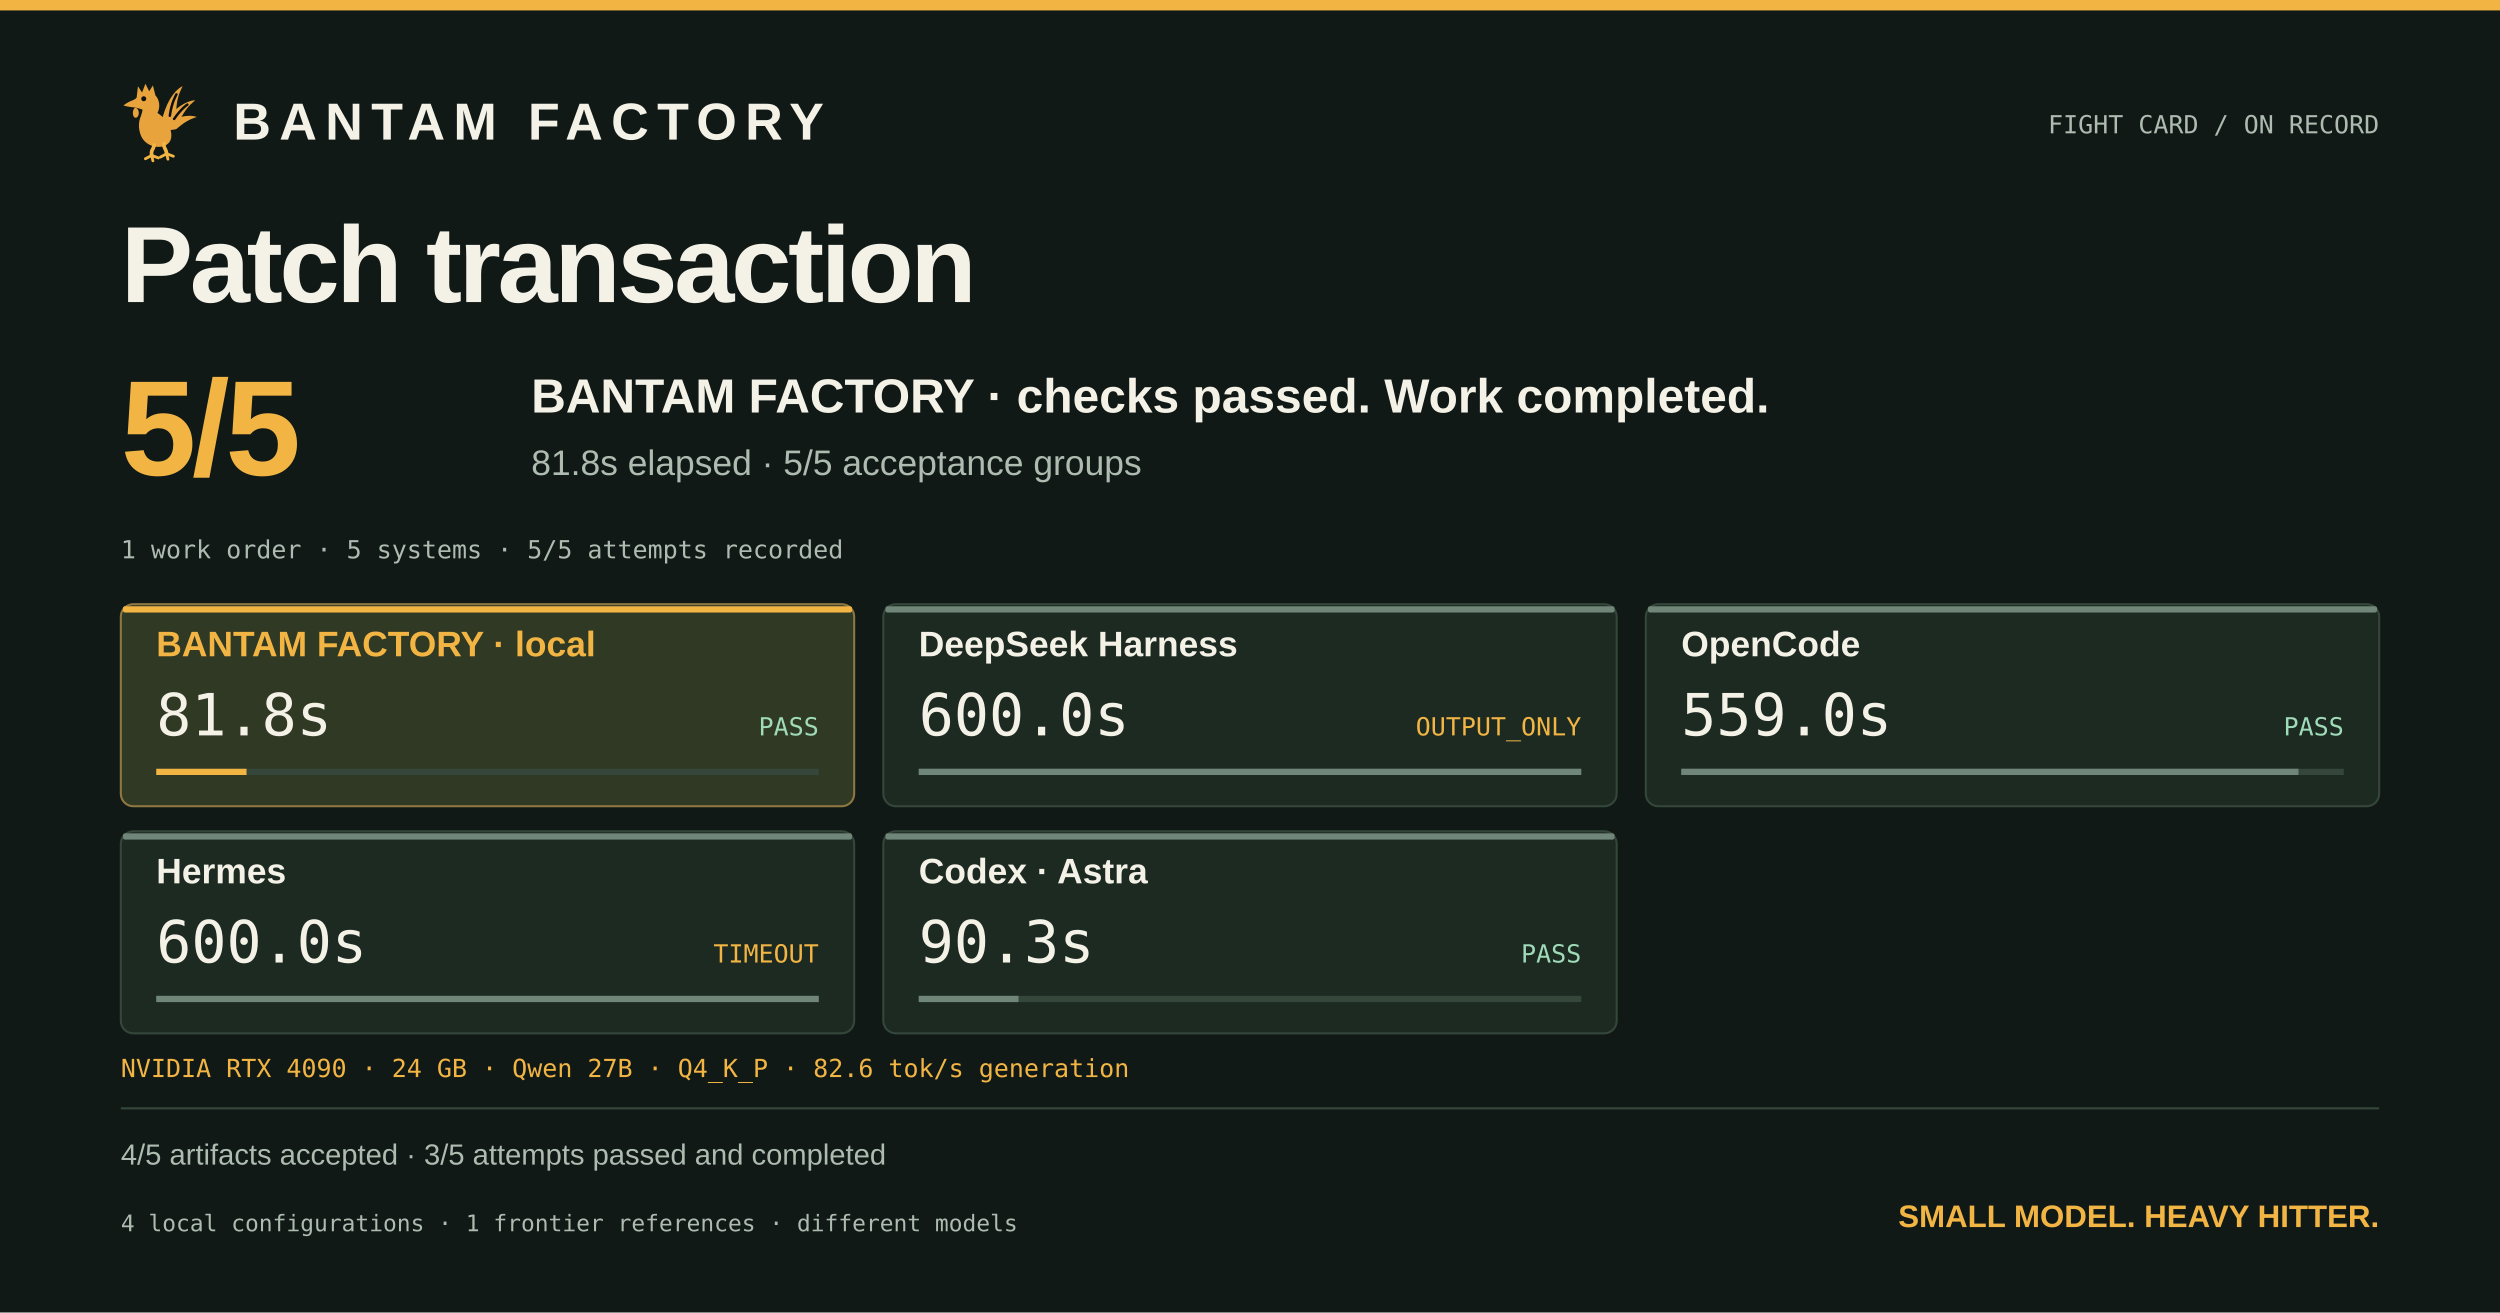
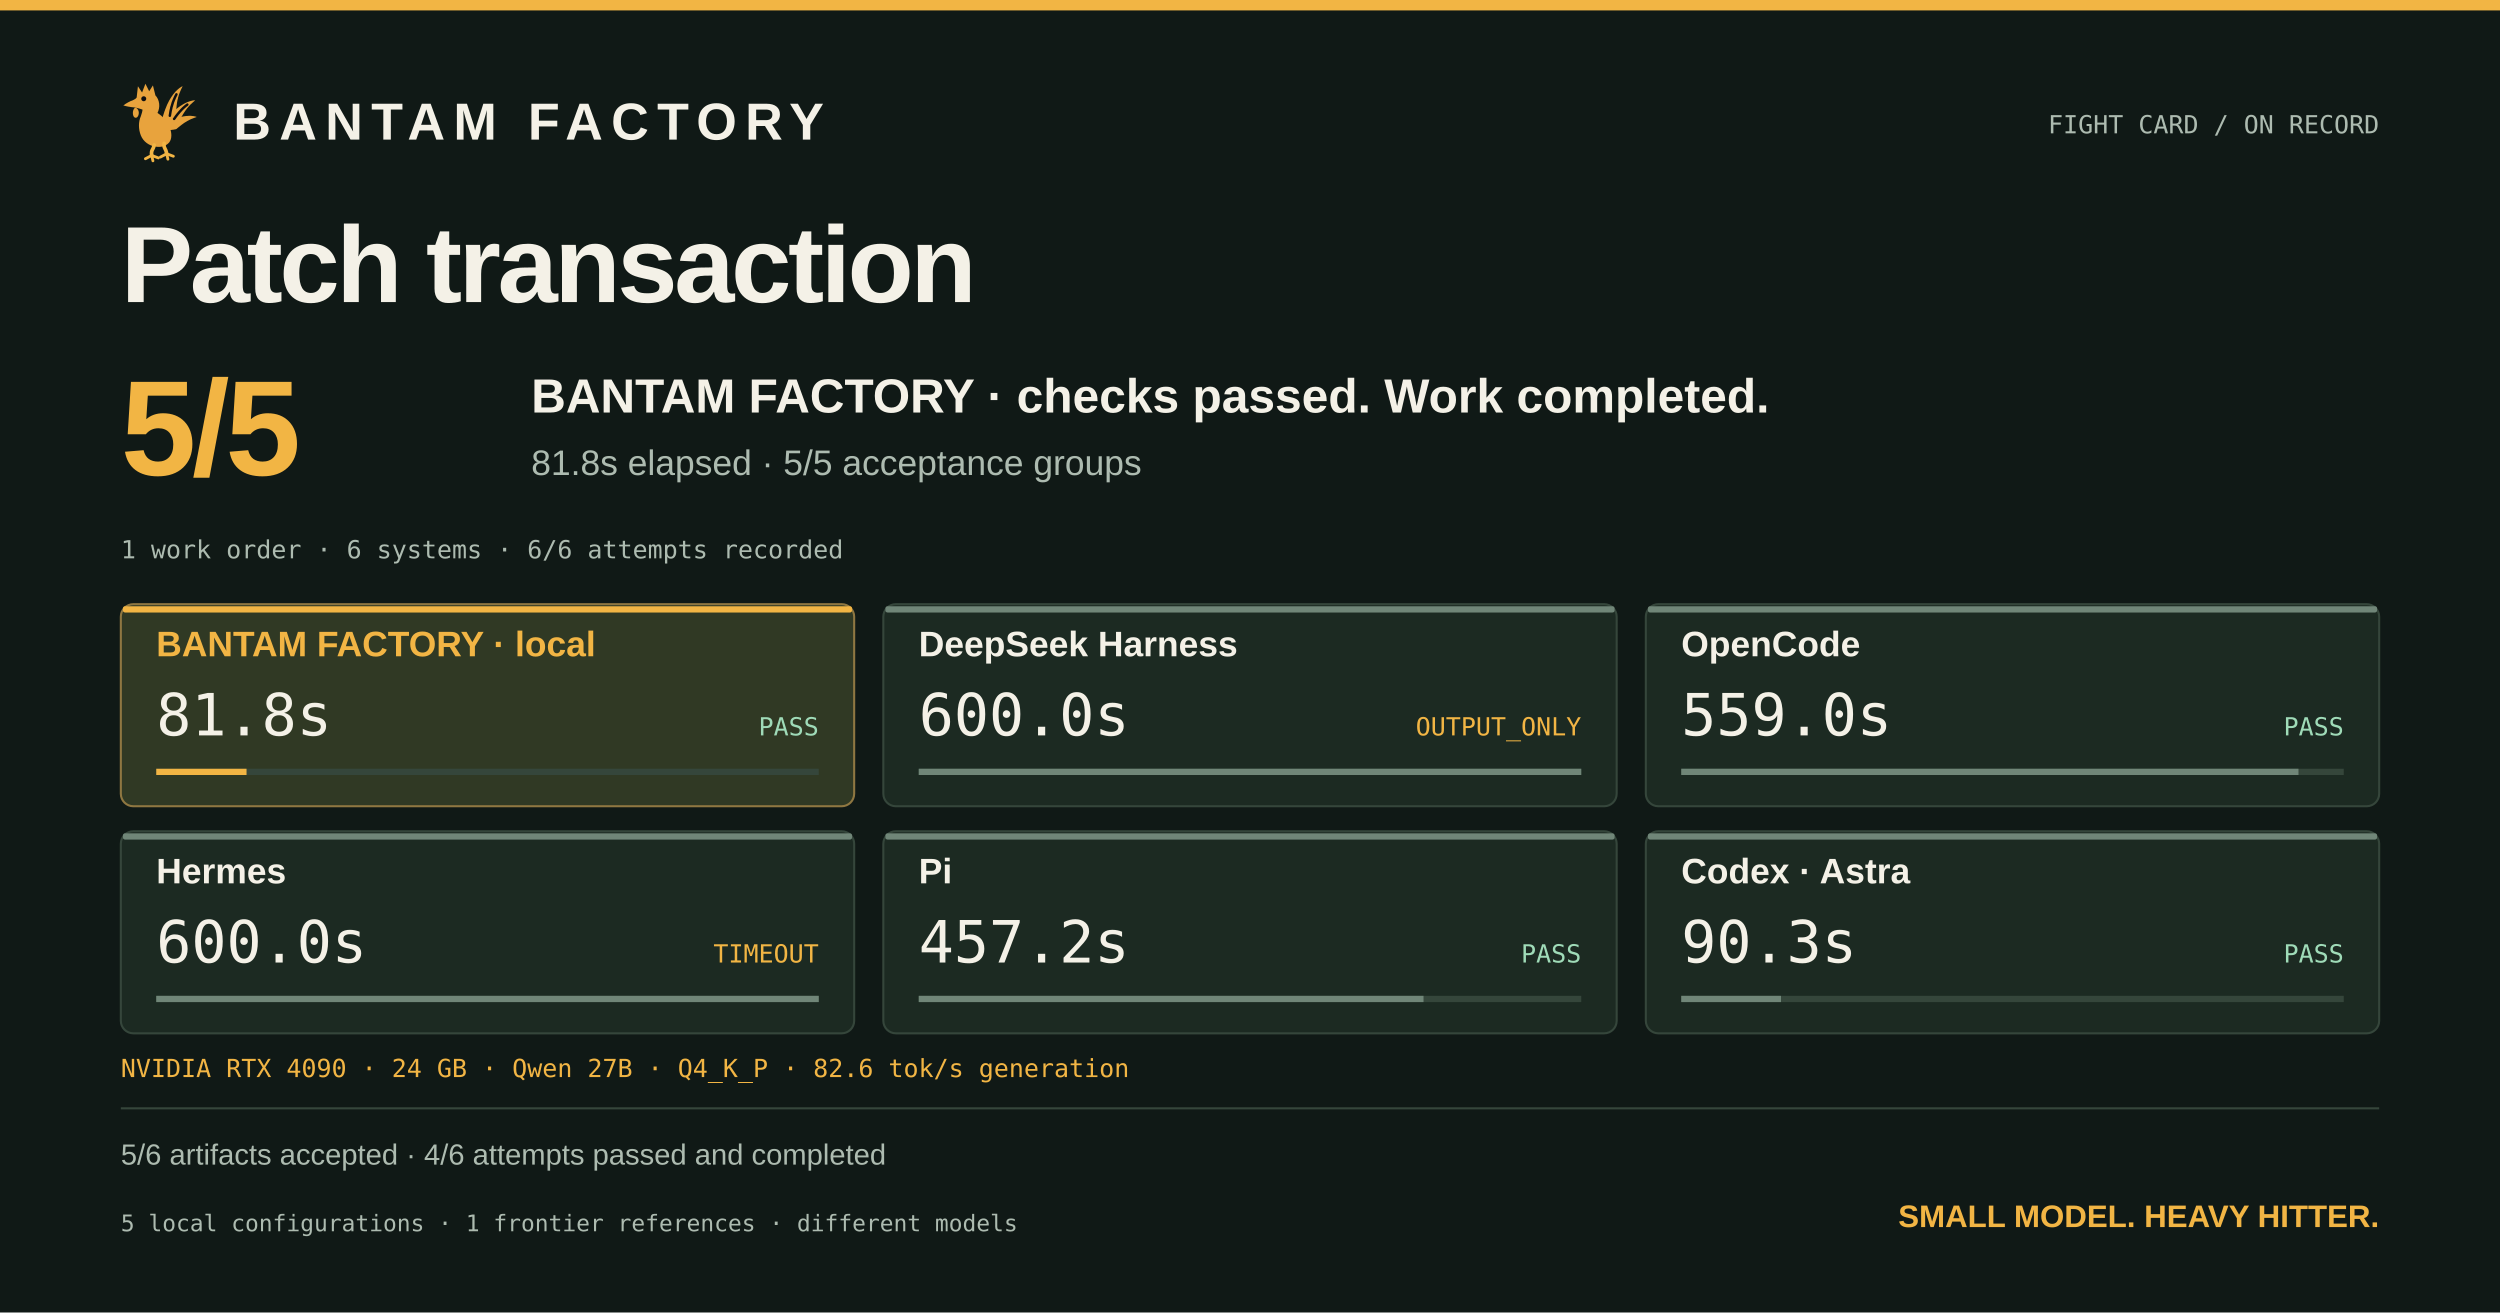
<svg xmlns="http://www.w3.org/2000/svg" width="1200" height="630" viewBox="0 0 1200 630" role="img" aria-label="Patch transaction · BANTAM FACTORY recorded comparison">
  <g font-family="Arial,Helvetica,sans-serif">
    <rect width="1200" height="630" fill="#101916" />
    <rect width="1200" height="5" fill="#f2b544" />
    <svg x="58" y="35" width="40" height="48" viewBox="0 0 100 100" color="#f2b544">
      <g fill="#e8a33d">
        <path d="M61.0 56.4L61.7 55.3L62.4 54.1L63.1 53.0L63.7 51.8L64.3 50.7L64.9 49.5L65.5 48.4L66.1 47.3L66.5 46.1L66.5 45.0L66.4 43.8L66.4 42.6L66.4 41.4L66.4 40.2L66.4 39.1L66.4 37.9L66.5 36.7L66.5 35.6L66.5 34.4L66.6 33.3L66.7 32.1L66.8 31.0L66.9 29.8L67.0 28.7L67.2 27.5L67.3 26.4L67.5 25.2L67.7 24.1L67.9 22.9L68.2 21.8L68.5 20.7L68.7 19.5L69.1 18.4L69.4 17.3L69.8 16.1L70.1 15.0L70.6 13.9L71.0 12.8L71.5 11.7L72.0 10.5L72.5 9.4L73.0 8.3L73.6 7.2L74.1 5.9L74.1 5.9L72.9 6.5L71.8 7.2L70.7 7.9L69.7 8.7L68.7 9.5L67.7 10.4L66.8 11.3L65.8 12.2L65.0 13.2L64.1 14.2L63.3 15.2L62.4 16.3L61.7 17.4L60.9 18.5L60.2 19.6L59.5 20.7L58.8 21.9L58.1 23.0L57.5 24.2L56.9 25.4L56.3 26.6L55.7 27.8L55.2 29.0L54.7 30.2L54.2 31.5L53.7 32.7L53.2 33.9L52.8 35.2L52.3 36.4L51.9 37.7L51.5 38.9L51.1 40.2L50.7 41.4L50.4 42.7L50.0 43.9L50.1 45.2L50.4 46.5L50.6 47.8L51.0 49.1L51.3 50.4L51.7 51.7L52.1 53.0L52.6 54.3L53.0 55.6Z" />
        <path d="M60.1 57.9L61.1 57.3L62.1 56.7L63.1 56.0L64.0 55.4L64.9 54.7L65.9 54.1L66.8 53.4L67.6 52.8L68.4 52.0L68.8 51.1L69.2 50.1L69.7 49.2L70.1 48.3L70.5 47.4L71.0 46.4L71.4 45.5L71.9 44.6L72.4 43.7L72.8 42.8L73.3 41.9L73.8 41.1L74.3 40.2L74.8 39.3L75.4 38.5L75.9 37.6L76.5 36.8L77.0 35.9L77.6 35.1L78.2 34.3L78.8 33.5L79.4 32.6L80.1 31.9L80.7 31.1L81.4 30.3L82.1 29.5L82.8 28.8L83.5 28.0L84.3 27.3L85.1 26.6L85.8 25.9L86.7 25.1L87.5 24.4L88.3 23.7L89.2 22.9L89.2 22.9L88.0 22.9L86.9 23.0L85.8 23.2L84.7 23.5L83.6 23.8L82.5 24.1L81.4 24.5L80.3 24.9L79.3 25.3L78.2 25.8L77.2 26.3L76.2 26.8L75.1 27.4L74.1 28.0L73.2 28.6L72.2 29.2L71.2 29.8L70.3 30.5L69.3 31.2L68.4 31.9L67.5 32.6L66.6 33.3L65.7 34.1L64.8 34.8L64.0 35.6L63.1 36.4L62.3 37.2L61.4 38.0L60.6 38.8L59.8 39.6L59.0 40.4L58.2 41.2L57.4 42.1L56.7 42.9L55.9 43.7L55.5 44.8L55.2 45.9L55.0 47.1L54.7 48.2L54.5 49.4L54.3 50.5L54.2 51.7L54.1 52.9L53.9 54.1Z" />
        <path d="M58.6 58.5L59.5 58.5L60.5 58.4L61.4 58.3L62.3 58.2L63.2 58.1L64.1 57.9L65.0 57.8L65.8 57.6L66.6 57.4L67.2 56.9L67.9 56.3L68.5 55.8L69.1 55.3L69.7 54.8L70.4 54.3L71.0 53.8L71.6 53.3L72.3 52.8L72.9 52.3L73.5 51.8L74.2 51.4L74.8 50.9L75.5 50.4L76.1 50.0L76.8 49.5L77.5 49.1L78.2 48.7L78.9 48.3L79.5 47.9L80.2 47.5L81.0 47.1L81.7 46.7L82.4 46.3L83.1 46.0L83.9 45.6L84.6 45.3L85.4 45.0L86.2 44.7L86.9 44.4L87.7 44.1L88.5 43.8L89.3 43.5L90.2 43.2L91.0 42.9L91.0 42.9L90.2 42.5L89.3 42.3L88.4 42.1L87.6 41.9L86.7 41.8L85.8 41.7L84.9 41.6L84.0 41.5L83.1 41.5L82.2 41.5L81.3 41.5L80.4 41.6L79.5 41.6L78.6 41.7L77.7 41.8L76.8 41.9L75.9 42.1L75.0 42.2L74.1 42.4L73.2 42.6L72.3 42.8L71.4 43.0L70.5 43.2L69.6 43.5L68.8 43.7L67.9 44.0L67.0 44.2L66.2 44.5L65.3 44.8L64.5 45.1L63.6 45.4L62.8 45.7L61.9 46.0L61.1 46.3L60.3 46.7L59.6 47.3L59.0 48.0L58.5 48.7L57.9 49.5L57.4 50.2L56.9 51.0L56.4 51.8L55.9 52.6L55.4 53.5Z" />
        <path d="M58.8 41.4L59.0 40.2L59.2 39.0L59.4 37.7L59.6 36.5L59.8 35.3L60.1 34.1L60.4 32.9L60.6 31.7L60.9 30.6L61.3 29.4L61.6 28.2L62.0 27.0L62.3 25.9L62.7 24.7L63.2 23.5L63.6 22.4L64.1 21.3L64.6 20.1L65.1 19.0L65.6 17.9L66.2 16.8L66.7 15.7" stroke="#0d0f12" stroke-width="3.0" fill="none" stroke-linecap="round" />
        <path d="M63.9 45.2L64.6 44.4L65.2 43.5L65.8 42.6L66.4 41.8L67.1 40.9L67.7 40.1L68.4 39.2L69.1 38.4L69.8 37.6L70.4 36.8L71.2 36.0L71.9 35.2L72.6 34.4L73.4 33.6L74.1 32.9L74.9 32.1L75.7 31.4L76.5 30.7L77.3 30.0L78.1 29.3L79.0 28.7L79.8 28.0" stroke="#0d0f12" stroke-width="3.0" fill="none" stroke-linecap="round" />
        <path d="M3 29C7 26 11 24 15 22.5C16.5 21.8 18 21 19 19.5L20.5 6L25.5 13.5L29.5 3L34 12L38.5 5L41.5 17C44 19.5 45.5 23 46 27C46.5 31 45.5 35 44 38C50 42 55 47 58 54C61.5 61.5 61.5 69 58 73.5C54 78 48 79.5 42 78.5C34 77.5 27 72.5 24 65C21 57.5 21 48.5 24 42C25 39 26 36 26 34C23 33 20 32 17 31.5C11 31 6 30 3 29Z" />
        <path d="M17.5 31.5C21 33 22.5 37 21 41C19.5 45 15.8 44.6 14.8 40.8C13.8 37 15 32.8 17.5 31.5Z" />
        <path d="M40 76.5C39 82.5 36 82 37 89" stroke="currentColor" stroke-width="4.4" stroke-linecap="round" fill="none" />
        <path d="M29.5 93L37 89L45 92M37 89L38.5 95.5" stroke="currentColor" stroke-width="3.4" stroke-linecap="round" stroke-linejoin="round" fill="none" />
        <path d="M52 74.5C51 80.5 54 80 55 87" stroke="currentColor" stroke-width="4.4" stroke-linecap="round" fill="none" />
        <path d="M47.5 91L55 87L63 90M55 87L56.5 93.5" stroke="currentColor" stroke-width="3.4" stroke-linecap="round" stroke-linejoin="round" fill="none" />
        <circle cx="27.5" cy="21" r="3" fill="#0d0f12" />
      </g>
    </svg>
    <text x="112" y="67" fill="#f4f1e7" font-size="25" font-weight="700" letter-spacing="4">BANTAM FACTORY</text>
    <text x="1142" y="64" text-anchor="end" fill="#adbbb0" font-family="monospace" font-size="12">FIGHT CARD / ON RECORD</text>
    <text x="58" y="145" fill="#f4f1e7" font-size="52" font-weight="700" letter-spacing="-1.6">Patch transaction</text>
    <text x="58" y="228" fill="#f2b544" font-size="65" font-weight="700" letter-spacing="-2">5/5</text>
    <text x="255" y="198" fill="#f4f1e7" font-size="23" font-weight="700">BANTAM FACTORY · checks passed. Work completed.</text>
    <text x="255" y="228" fill="#adbbb0" font-size="17">81.8s elapsed · 5/5 acceptance groups</text>
-     <text x="58" y="268" fill="#adbbb0" font-family="monospace" font-size="12">1 work order · 5 systems · 5/5 attempts recorded</text>
+     <text x="58" y="268" fill="#adbbb0" font-family="monospace" font-size="12">1 work order · 6 systems · 6/6 attempts recorded</text>
    <g>
      <rect x="58" y="290" width="352" height="97" rx="6" fill="#303924" stroke="#8f7741" />
      <rect x="59" y="291" width="350" height="3" rx="1" fill="#f2b544" />
      <text x="75" y="315" fill="#f2b544" font-size="17" font-weight="700">BANTAM FACTORY · local</text>
      <text x="75" y="353" fill="#f4f1e7" font-family="monospace" font-size="28">81.8s</text>
      <text x="393" y="353" text-anchor="end" fill="#9fdbb8" font-family="monospace" font-size="12">PASS</text>
      <rect x="75" y="369" width="318" height="3" fill="#35463b" />
      <rect x="75" y="369" width="43.339" height="3" fill="#f2b544" />
    </g>
    <g>
      <rect x="424" y="290" width="352" height="97" rx="6" fill="#1c2a22" stroke="#35463b" />
      <rect x="425" y="291" width="350" height="3" rx="1" fill="#708678" />
      <text x="441" y="315" fill="#f4f1e7" font-size="17" font-weight="700">DeepSeek Harness</text>
      <text x="441" y="353" fill="#f4f1e7" font-family="monospace" font-size="28">600.0s</text>
      <text x="759" y="353" text-anchor="end" fill="#f2b544" font-family="monospace" font-size="12">OUTPUT_ONLY</text>
      <rect x="441" y="369" width="318" height="3" fill="#35463b" />
      <rect x="441" y="369" width="318" height="3" fill="#708678" />
    </g>
    <g>
      <rect x="790" y="290" width="352" height="97" rx="6" fill="#1c2a22" stroke="#35463b" />
      <rect x="791" y="291" width="350" height="3" rx="1" fill="#708678" />
      <text x="807" y="315" fill="#f4f1e7" font-size="17" font-weight="700">OpenCode</text>
      <text x="807" y="353" fill="#f4f1e7" font-family="monospace" font-size="28">559.0s</text>
      <text x="1125" y="353" text-anchor="end" fill="#9fdbb8" font-family="monospace" font-size="12">PASS</text>
      <rect x="807" y="369" width="318" height="3" fill="#35463b" />
      <rect x="807" y="369" width="296.268" height="3" fill="#708678" />
    </g>
    <g>
      <rect x="58" y="399" width="352" height="97" rx="6" fill="#1c2a22" stroke="#35463b" />
      <rect x="59" y="400" width="350" height="3" rx="1" fill="#708678" />
      <text x="75" y="424" fill="#f4f1e7" font-size="17" font-weight="700">Hermes</text>
      <text x="75" y="462" fill="#f4f1e7" font-family="monospace" font-size="28">600.0s</text>
      <text x="393" y="462" text-anchor="end" fill="#f2b544" font-family="monospace" font-size="12">TIMEOUT</text>
      <rect x="75" y="478" width="318" height="3" fill="#35463b" />
      <rect x="75" y="478" width="318" height="3" fill="#708678" />
    </g>
    <g>
      <rect x="424" y="399" width="352" height="97" rx="6" fill="#1c2a22" stroke="#35463b" />
      <rect x="425" y="400" width="350" height="3" rx="1" fill="#708678" />
-       <text x="441" y="424" fill="#f4f1e7" font-size="17" font-weight="700">Codex · Astra</text>
-       <text x="441" y="462" fill="#f4f1e7" font-family="monospace" font-size="28">90.3s</text>
+       <text x="441" y="424" fill="#f4f1e7" font-size="17" font-weight="700">Pi</text>
+       <text x="441" y="462" fill="#f4f1e7" font-family="monospace" font-size="28">457.2s</text>
      <text x="759" y="462" text-anchor="end" fill="#9fdbb8" font-family="monospace" font-size="12">PASS</text>
      <rect x="441" y="478" width="318" height="3" fill="#35463b" />
-       <rect x="441" y="478" width="47.878" height="3" fill="#708678" />
+       <rect x="441" y="478" width="242.292" height="3" fill="#708678" />
+     </g>
+     <g>
+       <rect x="790" y="399" width="352" height="97" rx="6" fill="#1c2a22" stroke="#35463b" />
+       <rect x="791" y="400" width="350" height="3" rx="1" fill="#708678" />
+       <text x="807" y="424" fill="#f4f1e7" font-size="17" font-weight="700">Codex · Astra</text>
+       <text x="807" y="462" fill="#f4f1e7" font-family="monospace" font-size="28">90.3s</text>
+       <text x="1125" y="462" text-anchor="end" fill="#9fdbb8" font-family="monospace" font-size="12">PASS</text>
+       <rect x="807" y="478" width="318" height="3" fill="#35463b" />
+       <rect x="807" y="478" width="47.878" height="3" fill="#708678" />
    </g>
    <text x="58" y="517" fill="#f2b544" font-family="monospace" font-size="12">NVIDIA RTX 4090 · 24 GB · Qwen 27B · Q4_K_P · 82.6 tok/s generation</text>
    <line x1="58" y1="532" x2="1142" y2="532" stroke="#35463b" />
-     <text x="58" y="559" fill="#adbbb0" font-size="14">4/5 artifacts accepted · 3/5 attempts passed and completed</text>
-     <text x="58" y="591" fill="#adbbb0" font-family="monospace" font-size="11">4 local configurations · 1 frontier references · different models</text>
+     <text x="58" y="559" fill="#adbbb0" font-size="14">5/6 artifacts accepted · 4/6 attempts passed and completed</text>
+     <text x="58" y="591" fill="#adbbb0" font-family="monospace" font-size="11">5 local configurations · 1 frontier references · different models</text>
    <text x="1142" y="589" text-anchor="end" fill="#f2b544" font-size="15" font-weight="700">SMALL MODEL. HEAVY HITTER.</text>
  </g>
</svg>
